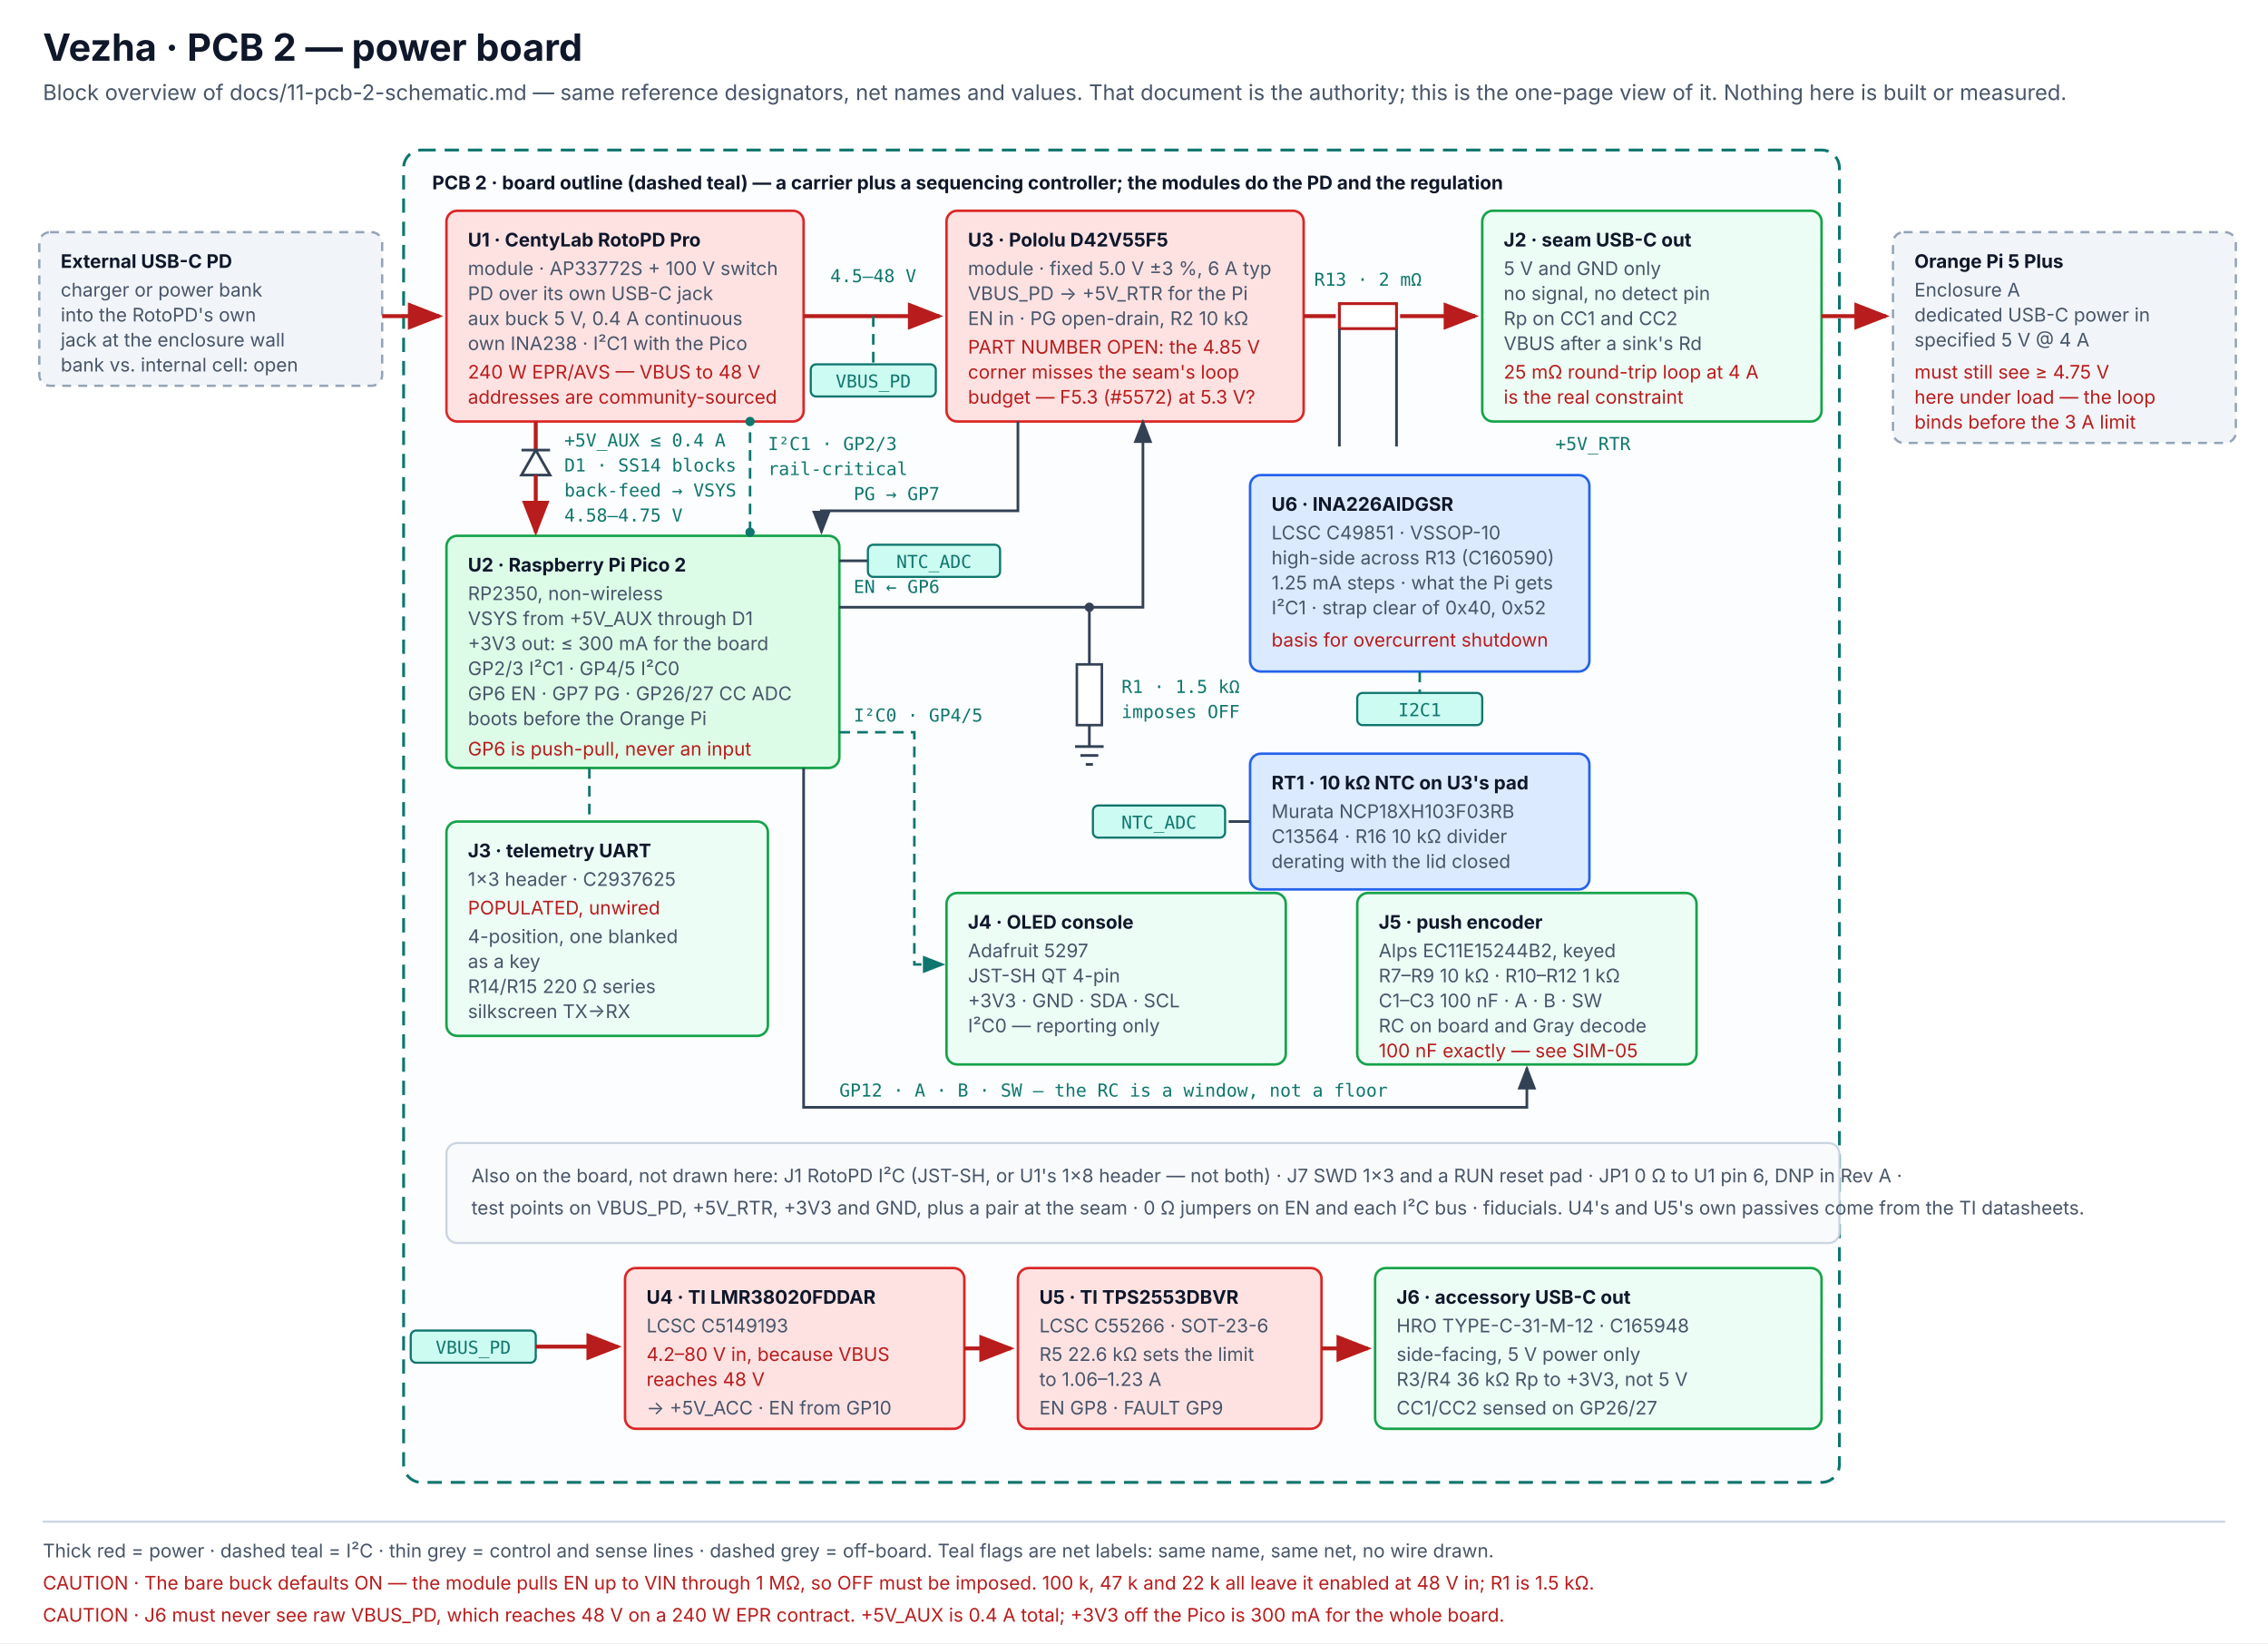
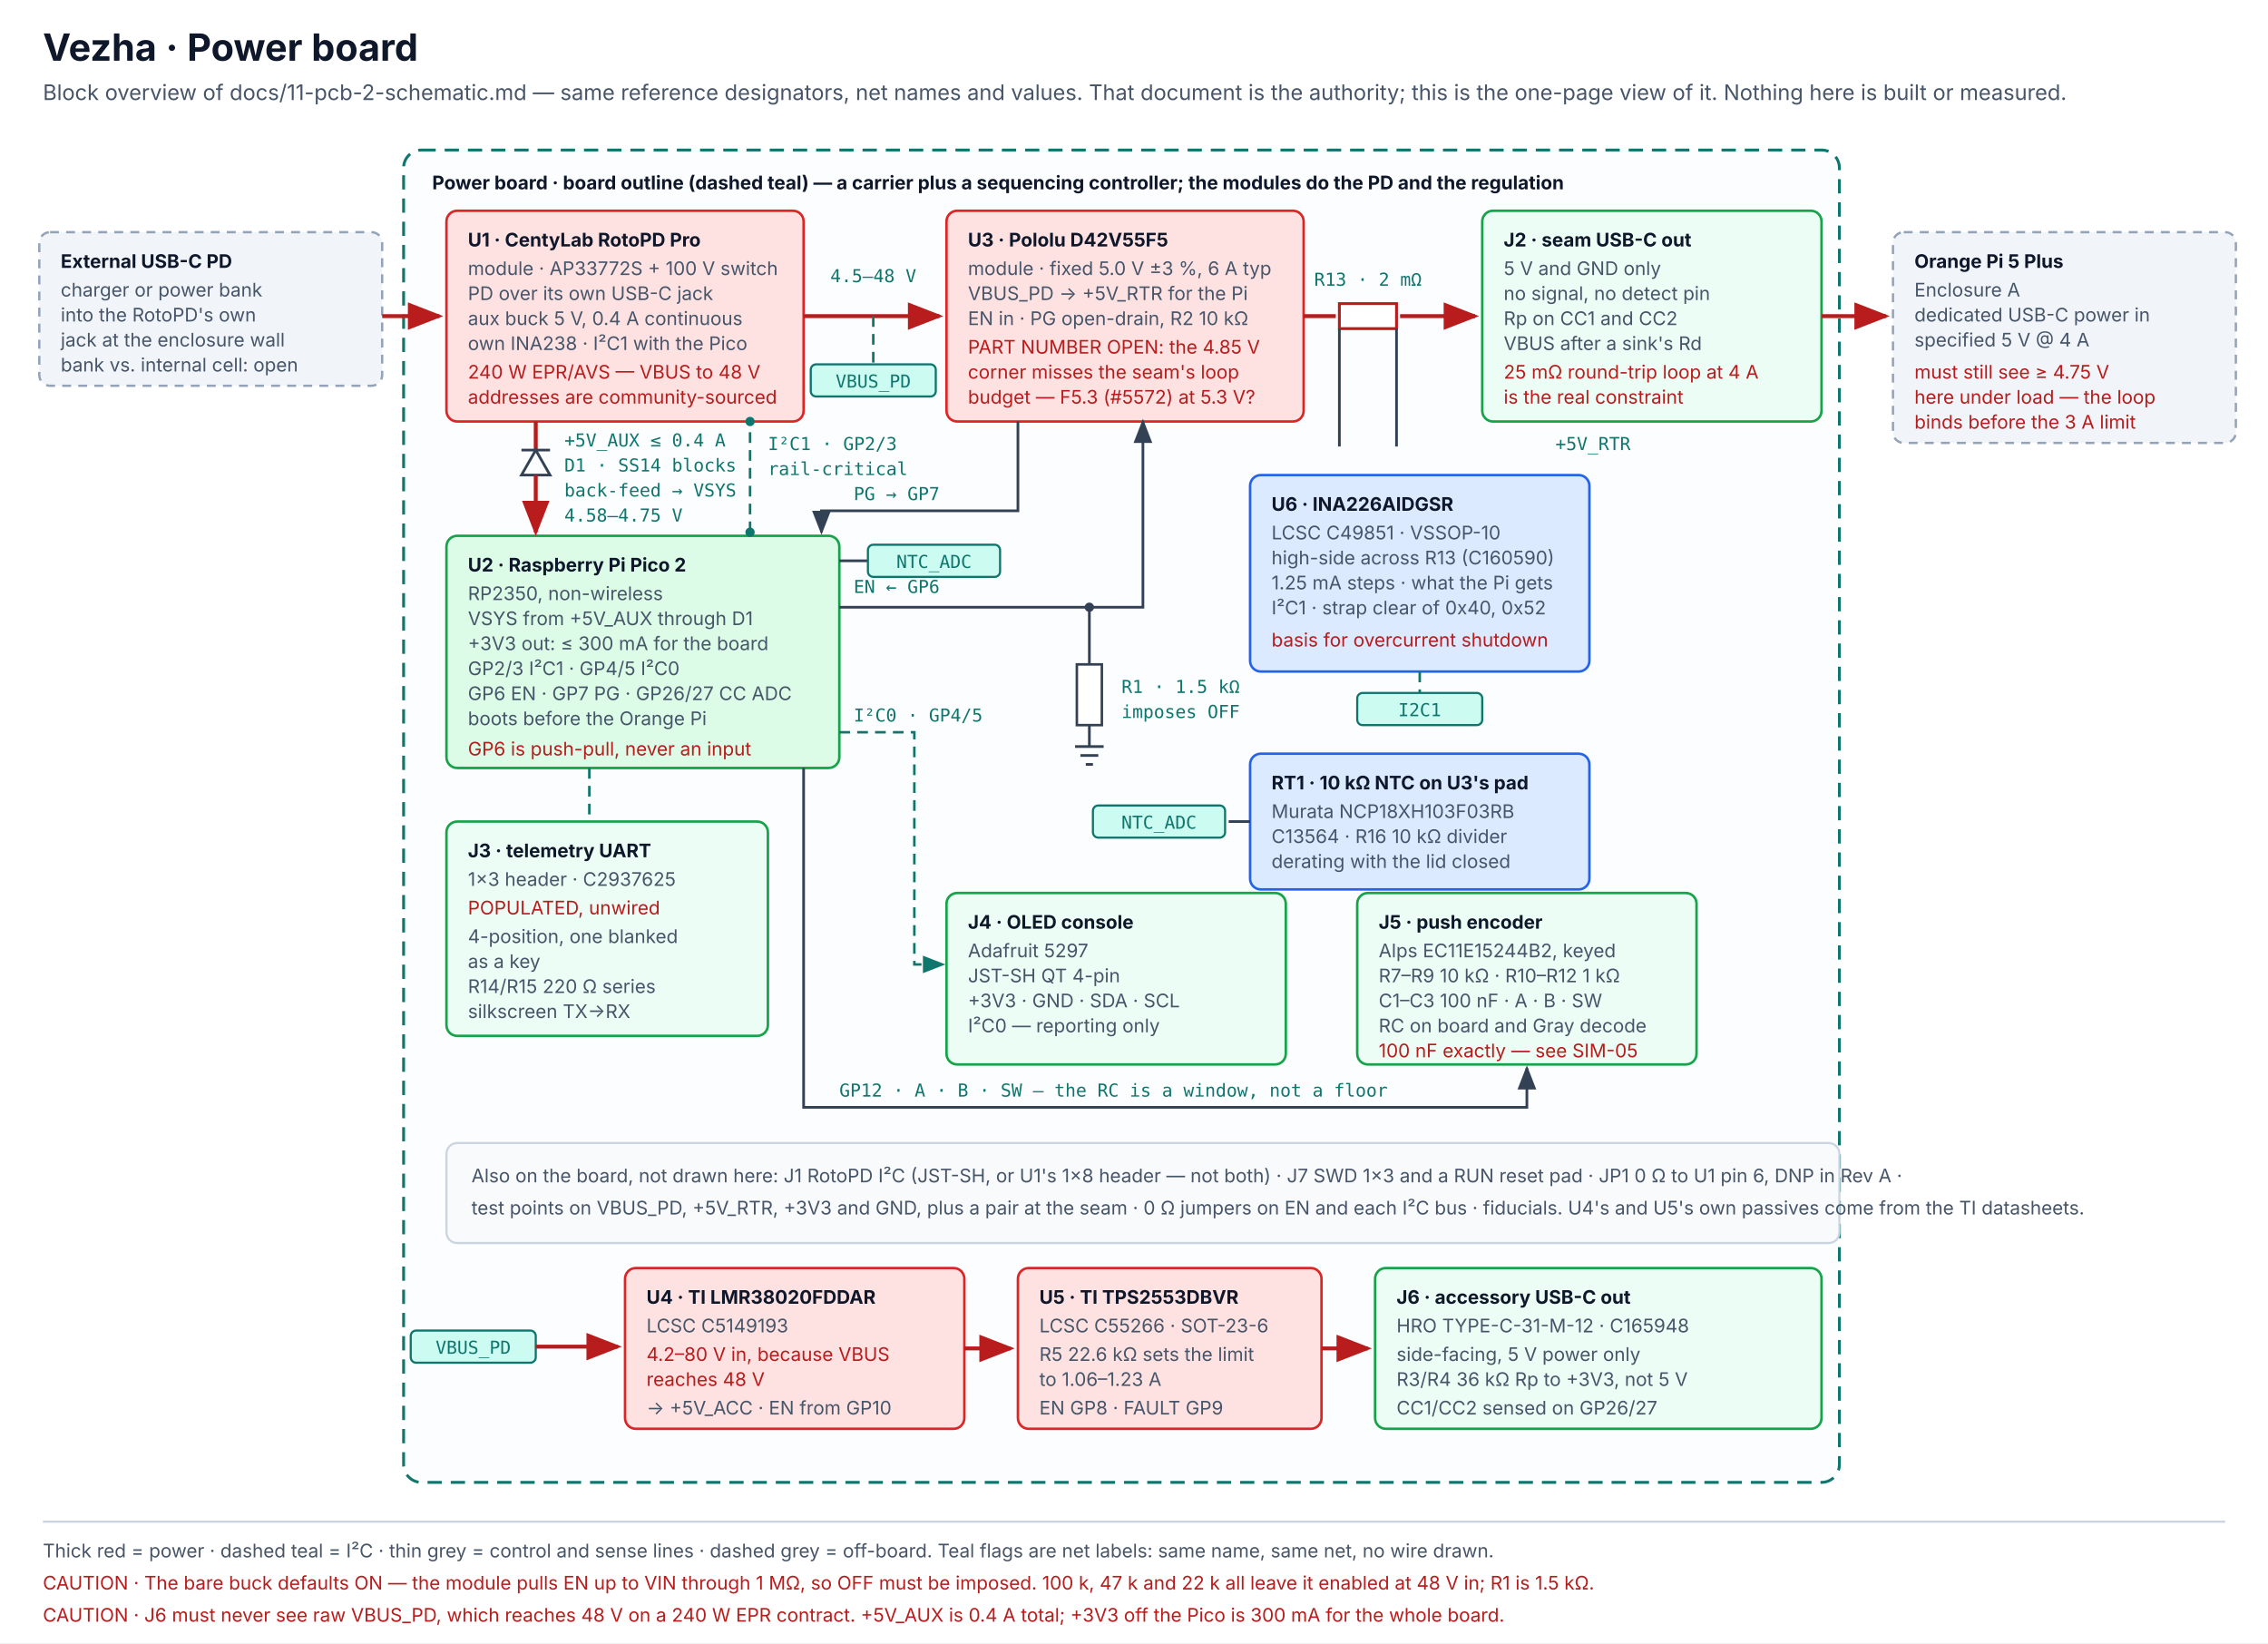
<svg xmlns="http://www.w3.org/2000/svg" viewBox="0 0 1270 920" width="1270" height="920" font-family="Inter, 'Helvetica Neue', Helvetica, Arial, sans-serif">
  <style>
    .bg   { fill:#ffffff; }
    .t    { font-size:21px; font-weight:700; fill:#0f172a; }
    .st   { font-size:12px; fill:#475569; }
    .bd   { font-size:10.5px; fill:#475569; }
    .net  { font-size:10px; fill:#0f766e; font-family:ui-monospace, SFMono-Regular, Menlo, Consolas, monospace; }
    .ref  { font-size:10.5px; font-weight:700; fill:#0f172a; }
    .warn { font-size:10.5px; fill:#b91c1c; }
    .board{ fill:#fbfdfe; stroke:#0f766e; stroke-width:1.6; stroke-dasharray:8 5; }
    .ob   { fill:#f1f5f9; stroke:#94a3b8; stroke-width:1.3; stroke-dasharray:5 4; }
    .pwr  { fill:#fee2e2; stroke:#dc2626; stroke-width:1.4; }
    .ctl  { fill:#dcfce7; stroke:#16a34a; stroke-width:1.4; }
    .conn { fill:#ecfdf5; stroke:#16a34a; stroke-width:1.4; }
    .sns  { fill:#dbeafe; stroke:#2563eb; stroke-width:1.4; }
    .note { fill:#f8fafc; stroke:#cbd5e1; stroke-width:1.2; }
    .w    { stroke:#b91c1c; stroke-width:2.2; fill:none; }
    .wd   { stroke:#0f766e; stroke-width:1.4; fill:none; stroke-dasharray:6 4; }
    .wc   { stroke:#334155; stroke-width:1.5; fill:none; }
    .ch   { stroke:#cbd5e1; stroke-width:1.2; fill:none; }
    .sym  { stroke:#334155; stroke-width:1.5; fill:none; }
    .flag { fill:#ccfbf1; stroke:#0f766e; stroke-width:1.2; }
  </style>
  <defs>
    <marker id="ar" markerWidth="9" markerHeight="7" refX="8" refY="3.5" orient="auto">
      <polygon points="0 0, 9 3.5, 0 7" fill="#b91c1c" />
    </marker>
    <marker id="arg" markerWidth="9" markerHeight="7" refX="8" refY="3.5" orient="auto">
      <polygon points="0 0, 9 3.5, 0 7" fill="#0f766e" />
    </marker>
    <marker id="ark" markerWidth="9" markerHeight="7" refX="8" refY="3.5" orient="auto">
      <polygon points="0 0, 9 3.5, 0 7" fill="#334155" />
    </marker>
  </defs>
  <rect class="bg" x="0" y="0" width="1270" height="920" />
-   <text class="t" x="24" y="34">Vezha · PCB 2 — power board</text>
+   <text class="t" x="24" y="34">Vezha · Power board</text>
  <text class="st" x="24" y="56">Block overview of docs/11-pcb-2-schematic.md — same reference designators, net names and values. That document is the authority; this is the one-page view of it. Nothing here is built or measured.</text>
  <rect class="board" x="226" y="84" width="804" height="746" rx="10" />
-   <text class="ref" x="242" y="106">PCB 2 · board outline (dashed teal) — a carrier plus a sequencing controller; the modules do the PD and the regulation</text>
+   <text class="ref" x="242" y="106">Power board · board outline (dashed teal) — a carrier plus a sequencing controller; the modules do the PD and the regulation</text>
  <rect class="ob" x="22" y="130" width="192" height="86" rx="6" />
  <text class="ref" x="34" y="150">External USB-C PD</text>
  <text class="bd" x="34" y="166">charger or power bank</text>
  <text class="bd" x="34" y="180">into the RotoPD's own</text>
  <text class="bd" x="34" y="194">jack at the enclosure wall</text>
  <text class="bd" x="34" y="208">bank vs. internal cell: open</text>
  <rect class="ob" x="1060" y="130" width="192" height="118" rx="6" />
  <text class="ref" x="1072" y="150">Orange Pi 5 Plus</text>
  <text class="bd" x="1072" y="166">Enclosure A</text>
  <text class="bd" x="1072" y="180">dedicated USB-C power in</text>
  <text class="bd" x="1072" y="194">specified 5 V @ 4 A</text>
  <text class="warn" x="1072" y="212">must still see ≥ 4.75 V</text>
  <text class="warn" x="1072" y="226">here under load — the loop</text>
  <text class="warn" x="1072" y="240">binds before the 3 A limit</text>
  <rect class="pwr" x="250" y="118" width="200" height="118" rx="6" />
  <text class="ref" x="262" y="138">U1 · CentyLab RotoPD Pro</text>
  <text class="bd" x="262" y="154">module · AP33772S + 100 V switch</text>
  <text class="bd" x="262" y="168">PD over its own USB-C jack</text>
  <text class="bd" x="262" y="182">aux buck 5 V, 0.4 A continuous</text>
  <text class="bd" x="262" y="196">own INA238 · I²C1 with the Pico</text>
  <text class="warn" x="262" y="212">240 W EPR/AVS — VBUS to 48 V</text>
  <text class="warn" x="262" y="226">addresses are community-sourced</text>
  <rect class="pwr" x="530" y="118" width="200" height="118" rx="6" />
  <text class="ref" x="542" y="138">U3 · Pololu D42V55F5</text>
  <text class="bd" x="542" y="154">module · fixed 5.0 V ±3 %, 6 A typ</text>
  <text class="bd" x="542" y="168">VBUS_PD → +5V_RTR for the Pi</text>
  <text class="bd" x="542" y="182">EN in · PG open-drain, R2 10 kΩ</text>
  <text class="warn" x="542" y="198">PART NUMBER OPEN: the 4.85 V</text>
  <text class="warn" x="542" y="212">corner misses the seam's loop</text>
  <text class="warn" x="542" y="226">budget — F5.3 (#5572) at 5.3 V?</text>
  <rect class="conn" x="830" y="118" width="190" height="118" rx="6" />
  <text class="ref" x="842" y="138">J2 · seam USB-C out</text>
  <text class="bd" x="842" y="154">5 V and GND only</text>
  <text class="bd" x="842" y="168">no signal, no detect pin</text>
  <text class="bd" x="842" y="182">Rp on CC1 and CC2</text>
  <text class="bd" x="842" y="196">VBUS after a sink's Rd</text>
  <text class="warn" x="842" y="212">25 mΩ round-trip loop at 4 A</text>
  <text class="warn" x="842" y="226">is the real constraint</text>
  <path class="w" d="M214 177 H246" marker-end="url(#ar)" />
  <path class="w" d="M450 177 H526" marker-end="url(#ar)" />
  <text class="net" x="489" y="158" text-anchor="middle">4.5–48 V</text>
  <path class="wd" d="M489 177 V204" />
  <rect class="flag" x="454" y="204" width="70" height="18" rx="3" />
  <text class="net" x="489" y="217" text-anchor="middle">VBUS_PD</text>
  <path class="w" d="M730 177 H748" />
  <rect x="750" y="170" width="32" height="14" fill="#ffffff" stroke="#b91c1c" stroke-width="1.6" />
  <text class="net" x="766" y="160" text-anchor="middle">R13 · 2 mΩ</text>
  <path class="w" d="M784 177 H826" marker-end="url(#ar)" />
  <path class="w" d="M1020 177 H1056" marker-end="url(#ar)" />
  <text class="net" x="892" y="252" text-anchor="middle">+5V_RTR</text>
  <path class="wc" d="M750 184 V250" />
  <path class="wc" d="M782 184 V250" />
  <rect class="sns" x="700" y="266" width="190" height="110" rx="6" />
  <text class="ref" x="712" y="286">U6 · INA226AIDGSR</text>
  <text class="bd" x="712" y="302">LCSC C49851 · VSSOP-10</text>
  <text class="bd" x="712" y="316">high-side across R13 (C160590)</text>
  <text class="bd" x="712" y="330">1.25 mA steps · what the Pi gets</text>
  <text class="bd" x="712" y="344">I²C1 · strap clear of 0x40, 0x52</text>
  <text class="warn" x="712" y="362">basis for overcurrent shutdown</text>
  <path class="wd" d="M795 376 V388" />
  <rect class="flag" x="760" y="388" width="70" height="18" rx="3" />
  <text class="net" x="795" y="401" text-anchor="middle">I2C1</text>
  <rect class="sns" x="700" y="422" width="190" height="76" rx="6" />
  <text class="ref" x="712" y="442">RT1 · 10 kΩ NTC on U3's pad</text>
  <text class="bd" x="712" y="458">Murata NCP18XH103F03RB</text>
  <text class="bd" x="712" y="472">C13564 · R16 10 kΩ divider</text>
  <text class="bd" x="712" y="486">derating with the lid closed</text>
  <path class="wc" d="M700 460 H688" />
  <rect class="flag" x="612" y="451" width="74" height="18" rx="3" />
  <text class="net" x="649" y="464" text-anchor="middle">NTC_ADC</text>
  <rect class="ctl" x="250" y="300" width="220" height="130" rx="6" />
  <text class="ref" x="262" y="320">U2 · Raspberry Pi Pico 2</text>
  <text class="bd" x="262" y="336">RP2350, non-wireless</text>
  <text class="bd" x="262" y="350">VSYS from +5V_AUX through D1</text>
  <text class="bd" x="262" y="364">+3V3 out: ≤ 300 mA for the board</text>
  <text class="bd" x="262" y="378">GP2/3 I²C1 · GP4/5 I²C0</text>
  <text class="bd" x="262" y="392">GP6 EN · GP7 PG · GP26/27 CC ADC</text>
  <text class="bd" x="262" y="406">boots before the Orange Pi</text>
  <text class="warn" x="262" y="423">GP6 is push-pull, never an input</text>
  <path class="w" d="M300 236 V252" />
  <path class="sym" d="M292 252 H308 M300 252 L292 266 L308 266 Z M292 266 H308" fill="#ffffff" />
  <path class="w" d="M300 266 V298" marker-end="url(#ar)" />
  <text class="net" x="316" y="250">+5V_AUX ≤ 0.4 A</text>
  <text class="net" x="316" y="264">D1 · SS14 blocks</text>
  <text class="net" x="316" y="278">back-feed → VSYS</text>
  <text class="net" x="316" y="292">4.58–4.75 V</text>
  <path class="wd" d="M420 298 V236" />
  <circle cx="420" cy="298" r="2.6" fill="#0f766e" />
  <circle cx="420" cy="236" r="2.6" fill="#0f766e" />
  <text class="net" x="430" y="252">I²C1 · GP2/3</text>
  <text class="net" x="430" y="266">rail-critical</text>
  <path class="wc" d="M570 236 V286 H460 V298" marker-end="url(#ark)" />
  <text class="net" x="478" y="280">PG → GP7</text>
  <path class="wc" d="M470 314 H486" />
  <rect class="flag" x="486" y="305" width="74" height="18" rx="3" />
  <text class="net" x="523" y="318" text-anchor="middle">NTC_ADC</text>
  <path class="wc" d="M470 340 H640 V236" marker-end="url(#ark)" />
  <text class="net" x="478" y="332">EN ← GP6</text>
  <circle cx="610" cy="340" r="2.6" fill="#334155" />
  <path class="wc" d="M610 340 V372" />
  <rect x="603" y="372" width="14" height="34" fill="#ffffff" stroke="#334155" stroke-width="1.4" />
  <path class="sym" d="M610 406 V418 M602 418 H618 M605 423 H615 M608 428 H612" />
  <text class="net" x="628" y="388">R1 · 1.5 kΩ</text>
  <text class="net" x="628" y="402">imposes OFF</text>
  <path class="wd" d="M470 410 H512 V540 H528" marker-end="url(#arg)" />
  <text class="net" x="478" y="404">I²C0 · GP4/5</text>
  <rect class="conn" x="530" y="500" width="190" height="96" rx="6" />
  <text class="ref" x="542" y="520">J4 · OLED console</text>
  <text class="bd" x="542" y="536">Adafruit 5297</text>
  <text class="bd" x="542" y="550">JST-SH QT 4-pin</text>
  <text class="bd" x="542" y="564">+3V3 · GND · SDA · SCL</text>
  <text class="bd" x="542" y="578">I²C0 — reporting only</text>
  <rect class="conn" x="760" y="500" width="190" height="96" rx="6" />
  <text class="ref" x="772" y="520">J5 · push encoder</text>
  <text class="bd" x="772" y="536">Alps EC11E15244B2, keyed</text>
  <text class="bd" x="772" y="550">R7–R9 10 kΩ · R10–R12 1 kΩ</text>
  <text class="bd" x="772" y="564">C1–C3 100 nF · A · B · SW</text>
  <text class="bd" x="772" y="578">RC on board and Gray decode</text>
  <text class="warn" x="772" y="592">100 nF exactly — see SIM-05</text>
  <path class="wc" d="M450 430 V620 H855 V598" marker-end="url(#ark)" />
  <text class="net" x="470" y="614">GP12 · A · B · SW — the RC is a window, not a floor</text>
  <rect class="conn" x="250" y="460" width="180" height="120" rx="6" />
  <text class="ref" x="262" y="480">J3 · telemetry UART</text>
  <text class="bd" x="262" y="496">1×3 header · C2937625</text>
  <text class="warn" x="262" y="512">POPULATED, unwired</text>
  <text class="bd" x="262" y="528">4-position, one blanked</text>
  <text class="bd" x="262" y="542">as a key</text>
  <text class="bd" x="262" y="556">R14/R15 220 Ω series</text>
  <text class="bd" x="262" y="570">silkscreen TX→RX</text>
  <path class="wd" d="M330 430 V458" />
  <rect class="note" x="250" y="640" width="780" height="56" rx="6" />
  <text class="bd" x="264" y="662">Also on the board, not drawn here: J1 RotoPD I²C (JST-SH, or U1's 1×8 header — not both) · J7 SWD 1×3 and a RUN reset pad · JP1 0 Ω to U1 pin 6, DNP in Rev A ·</text>
  <text class="bd" x="264" y="680">test points on VBUS_PD, +5V_RTR, +3V3 and GND, plus a pair at the seam · 0 Ω jumpers on EN and each I²C bus · fiducials. U4's and U5's own passives come from the TI datasheets.</text>
  <rect class="flag" x="230" y="745" width="70" height="18" rx="3" />
  <text class="net" x="265" y="758" text-anchor="middle">VBUS_PD</text>
  <path class="w" d="M300 754 H346" marker-end="url(#ar)" />
  <rect class="pwr" x="350" y="710" width="190" height="90" rx="6" />
  <text class="ref" x="362" y="730">U4 · TI LMR38020FDDAR</text>
  <text class="bd" x="362" y="746">LCSC C5149193</text>
  <text class="warn" x="362" y="762">4.2–80 V in, because VBUS</text>
  <text class="warn" x="362" y="776">reaches 48 V</text>
  <text class="bd" x="362" y="792">→ +5V_ACC · EN from GP10</text>
  <rect class="pwr" x="570" y="710" width="170" height="90" rx="6" />
  <text class="ref" x="582" y="730">U5 · TI TPS2553DBVR</text>
  <text class="bd" x="582" y="746">LCSC C55266 · SOT-23-6</text>
  <text class="bd" x="582" y="762">R5 22.6 kΩ sets the limit</text>
  <text class="bd" x="582" y="776">to 1.06–1.23 A</text>
  <text class="bd" x="582" y="792">EN GP8 · FAULT GP9</text>
  <path class="w" d="M540 755 H566" marker-end="url(#ar)" />
  <rect class="conn" x="770" y="710" width="250" height="90" rx="6" />
  <text class="ref" x="782" y="730">J6 · accessory USB-C out</text>
  <text class="bd" x="782" y="746">HRO TYPE-C-31-M-12 · C165948</text>
  <text class="bd" x="782" y="762">side-facing, 5 V power only</text>
  <text class="bd" x="782" y="776">R3/R4 36 kΩ Rp to +3V3, not 5 V</text>
  <text class="bd" x="782" y="792">CC1/CC2 sensed on GP26/27</text>
  <path class="w" d="M740 755 H766" marker-end="url(#ar)" />
  <line class="ch" x1="24" y1="852" x2="1246" y2="852" />
  <text class="bd" x="24" y="872">Thick red = power · dashed teal = I²C · thin grey = control and sense lines · dashed grey = off-board. Teal flags are net labels: same name, same net, no wire drawn.</text>
  <text class="warn" x="24" y="890">CAUTION · The bare buck defaults ON — the module pulls EN up to VIN through 1 MΩ, so OFF must be imposed. 100 k, 47 k and 22 k all leave it enabled at 48 V in; R1 is 1.5 kΩ.</text>
  <text class="warn" x="24" y="908">CAUTION · J6 must never see raw VBUS_PD, which reaches 48 V on a 240 W EPR contract. +5V_AUX is 0.4 A total; +3V3 off the Pico is 300 mA for the whole board.</text>
</svg>
